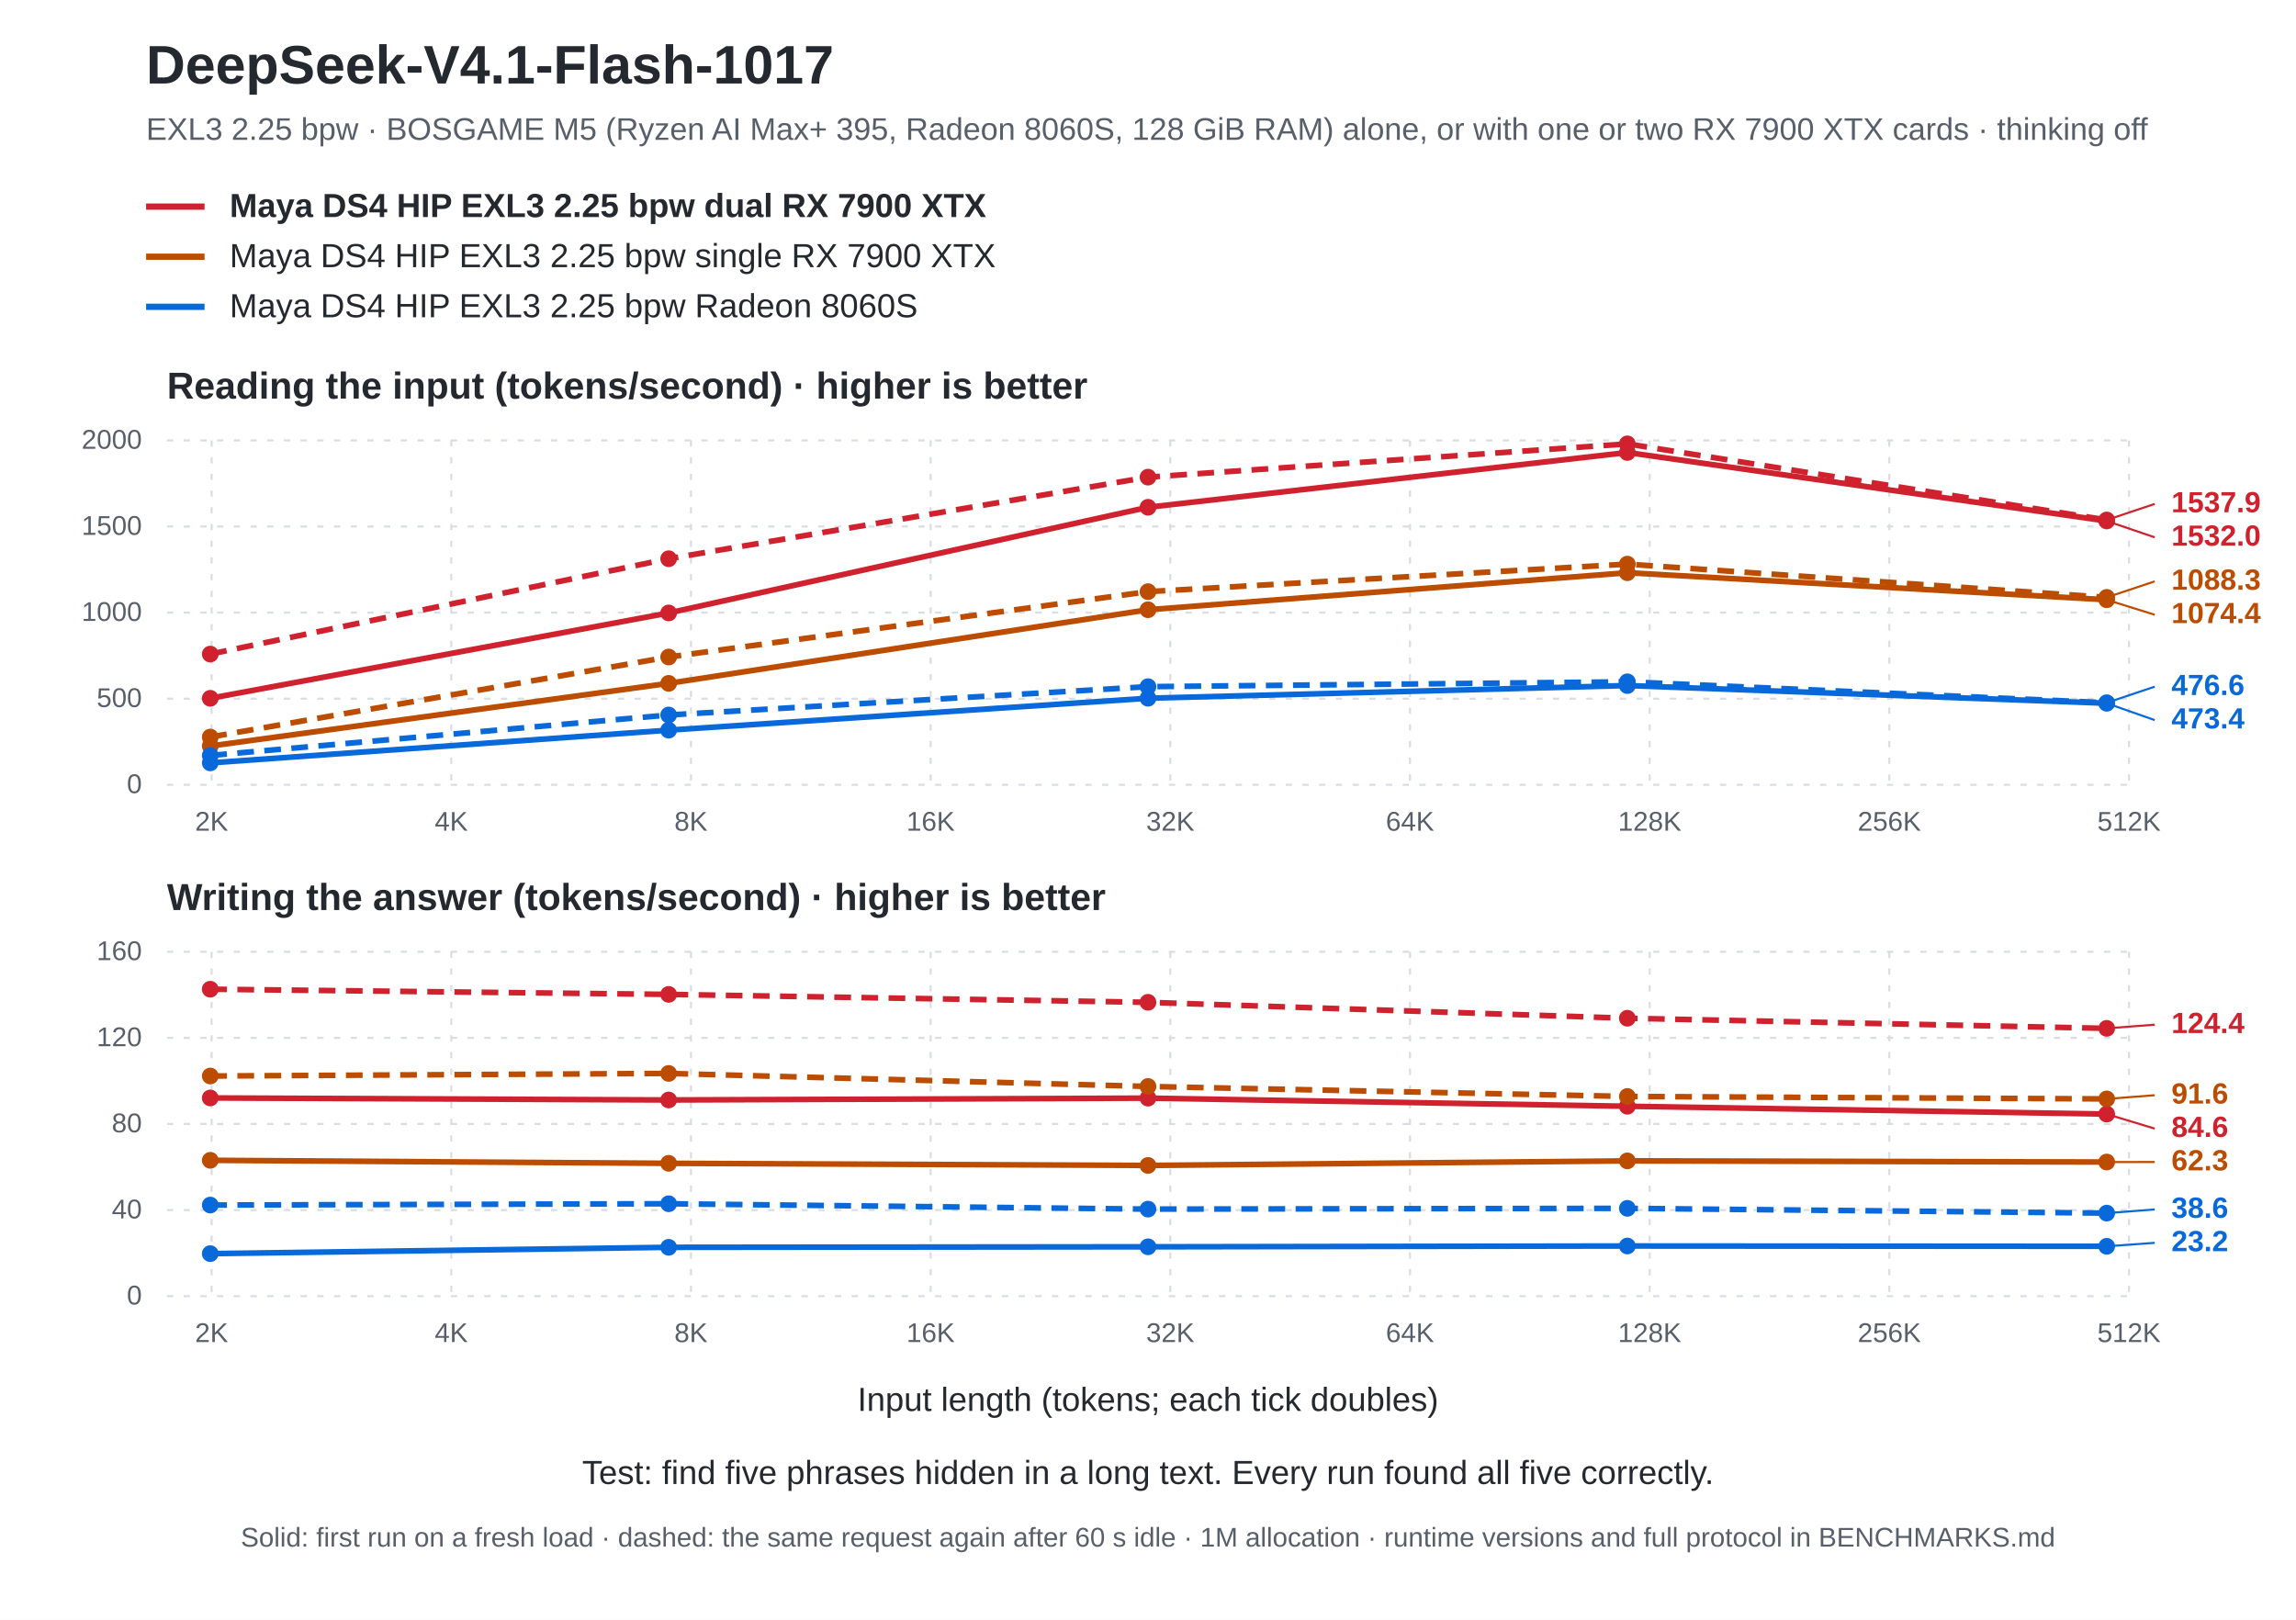
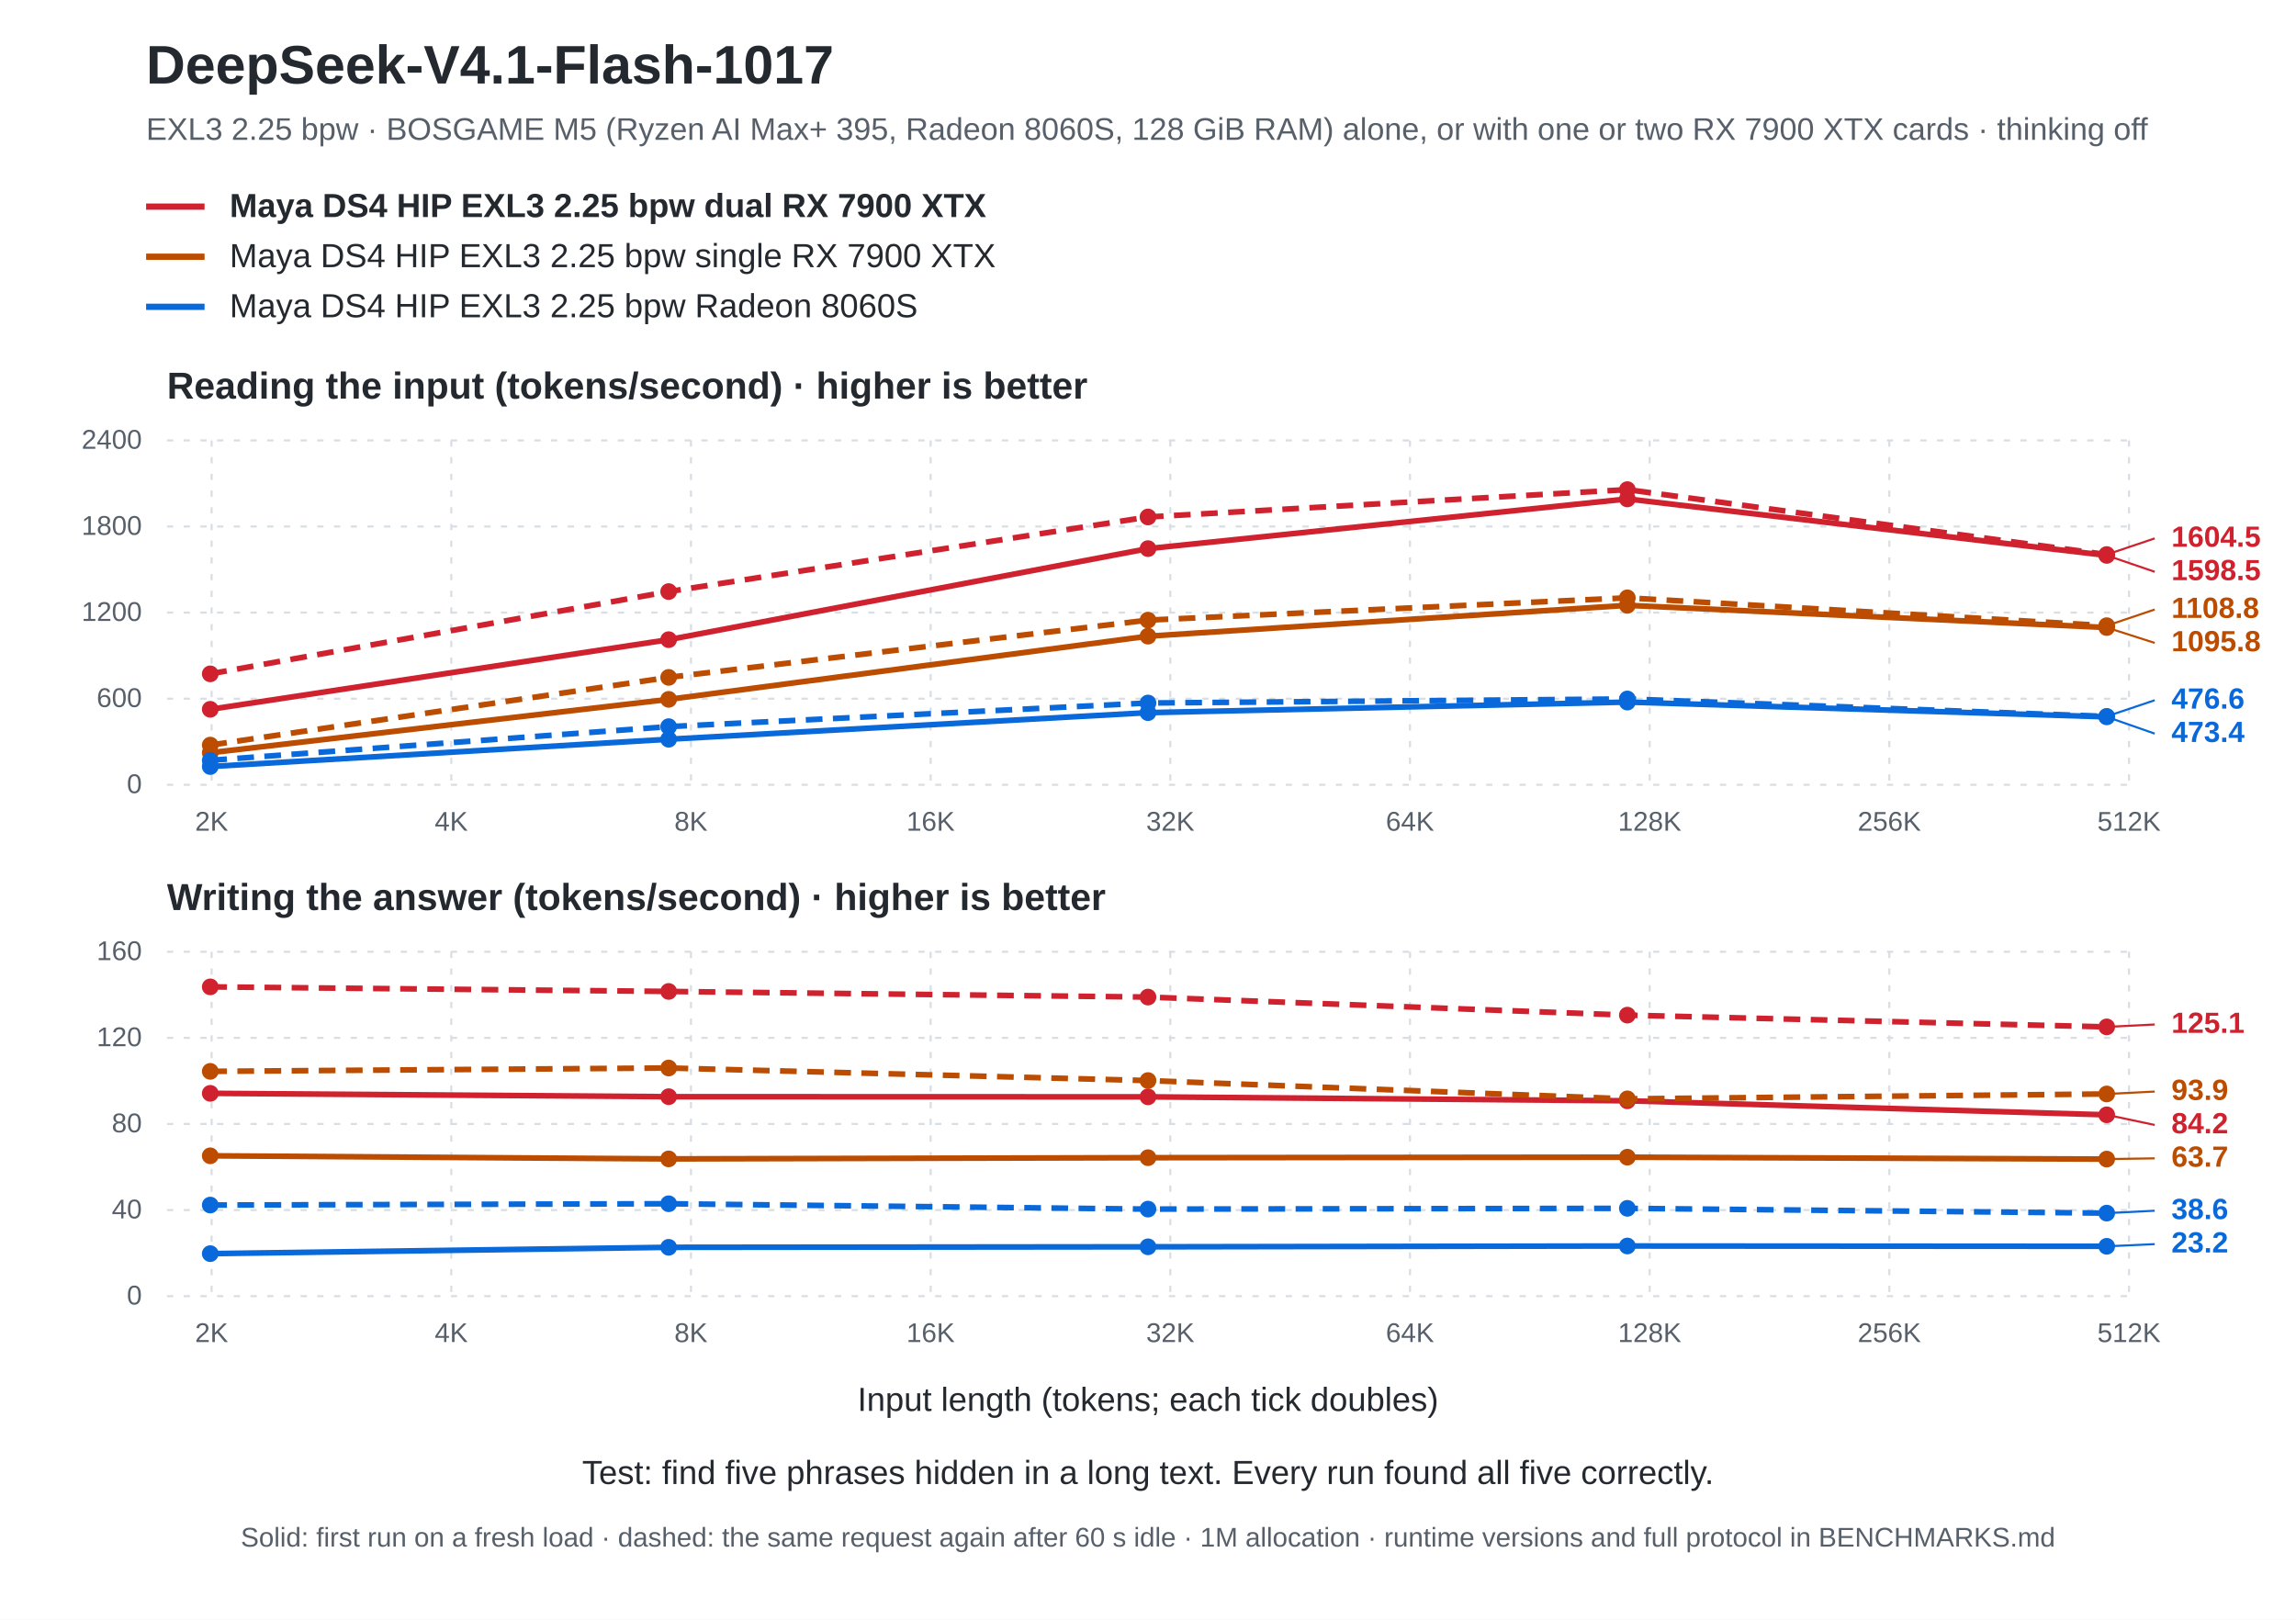
<svg xmlns="http://www.w3.org/2000/svg" viewBox="0 0 1100 776" role="img" aria-labelledby="title desc">
  <style>text{font-family:Arial,sans-serif;fill:#24292f}.title{font-size:26px;font-weight:700}.sub{font-size:15px;fill:#57606a}.label{font-size:16px}.tick{font-size:13px;fill:#57606a}.panel{font-size:18px;font-weight:700}.grid{stroke:#d8dee4;stroke-dasharray:3 5}.value{font-size:14px;font-weight:700}</style>
  <rect width="1100" height="776" fill="white" />
  <text x="70" y="40" class="title">DeepSeek-V4.1-Flash-1017</text>
  <text x="70" y="67" class="sub">EXL3 2.25 bpw · BOSGAME M5 (Ryzen AI Max+ 395, Radeon 8060S, 128 GiB RAM) alone, or with one or two RX 7900 XTX cards · thinking off</text>
  <line x1="70" y1="99" x2="98" y2="99" stroke="#cf222e" stroke-width="3" />
  <text x="110" y="104" class="label" style="font-weight:700">Maya DS4 HIP EXL3 2.25 bpw dual RX 7900 XTX</text>
  <line x1="70" y1="123" x2="98" y2="123" stroke="#bc4c00" stroke-width="3" />
  <text x="110" y="128" class="label" style="font-weight:400">Maya DS4 HIP EXL3 2.25 bpw single RX 7900 XTX</text>
  <line x1="70" y1="147" x2="98" y2="147" stroke="#0969da" stroke-width="3" />
  <text x="110" y="152" class="label" style="font-weight:400">Maya DS4 HIP EXL3 2.25 bpw Radeon 8060S</text>
  <text x="80" y="191" class="panel">Reading the input (tokens/second) · higher is better</text>
  <line class="grid" x1="80" y1="376.00" x2="1020" y2="376.00" />
  <text class="tick" x="68" y="380.00" text-anchor="end">0</text>
  <line class="grid" x1="80" y1="334.75" x2="1020" y2="334.75" />
-   <text class="tick" x="68" y="338.75" text-anchor="end">500</text>
+   <text class="tick" x="68" y="338.75" text-anchor="end">600</text>
  <line class="grid" x1="80" y1="293.50" x2="1020" y2="293.50" />
-   <text class="tick" x="68" y="297.50" text-anchor="end">1000</text>
+   <text class="tick" x="68" y="297.50" text-anchor="end">1200</text>
  <line class="grid" x1="80" y1="252.25" x2="1020" y2="252.25" />
-   <text class="tick" x="68" y="256.25" text-anchor="end">1500</text>
+   <text class="tick" x="68" y="256.25" text-anchor="end">1800</text>
  <line class="grid" x1="80" y1="211.00" x2="1020" y2="211.00" />
-   <text class="tick" x="68" y="215.00" text-anchor="end">2000</text>
+   <text class="tick" x="68" y="215.00" text-anchor="end">2400</text>
  <line class="grid" x1="101.38" y1="211" x2="101.38" y2="376" />
  <text class="tick" x="101.38" y="398" text-anchor="middle">2K</text>
  <line class="grid" x1="216.21" y1="211" x2="216.21" y2="376" />
  <text class="tick" x="216.21" y="398" text-anchor="middle">4K</text>
  <line class="grid" x1="331.04" y1="211" x2="331.04" y2="376" />
  <text class="tick" x="331.04" y="398" text-anchor="middle">8K</text>
  <line class="grid" x1="445.86" y1="211" x2="445.86" y2="376" />
  <text class="tick" x="445.86" y="398" text-anchor="middle">16K</text>
  <line class="grid" x1="560.69" y1="211" x2="560.69" y2="376" />
  <text class="tick" x="560.69" y="398" text-anchor="middle">32K</text>
  <line class="grid" x1="675.52" y1="211" x2="675.52" y2="376" />
  <text class="tick" x="675.52" y="398" text-anchor="middle">64K</text>
  <line class="grid" x1="790.35" y1="211" x2="790.35" y2="376" />
  <text class="tick" x="790.35" y="398" text-anchor="middle">128K</text>
  <line class="grid" x1="905.17" y1="211" x2="905.17" y2="376" />
  <text class="tick" x="905.17" y="398" text-anchor="middle">256K</text>
  <line class="grid" x1="1020.00" y1="211" x2="1020.00" y2="376" />
  <text class="tick" x="1020.00" y="398" text-anchor="middle">512K</text>
-   <path d="M100.73 334.56 L320.35 293.67 L550.00 243.04 L779.65 216.79 L1009.31 249.61" fill="none" stroke="#cf222e" stroke-width="2.7" />
-   <circle cx="100.73" cy="334.56" r="4" fill="#cf222e" />
-   <circle cx="320.35" cy="293.67" r="4" fill="#cf222e" />
-   <circle cx="550.00" cy="243.04" r="4" fill="#cf222e" />
-   <circle cx="779.65" cy="216.79" r="4" fill="#cf222e" />
-   <circle cx="1009.31" cy="249.61" r="4" fill="#cf222e" />
-   <path d="M100.73 357.43 L320.35 327.40 L550.00 292.13 L779.65 274.40 L1009.31 287.36" fill="none" stroke="#bc4c00" stroke-width="2.7" />
-   <circle cx="100.73" cy="357.43" r="4" fill="#bc4c00" />
-   <circle cx="320.35" cy="327.40" r="4" fill="#bc4c00" />
-   <circle cx="550.00" cy="292.13" r="4" fill="#bc4c00" />
-   <circle cx="779.65" cy="274.40" r="4" fill="#bc4c00" />
-   <circle cx="1009.31" cy="287.36" r="4" fill="#bc4c00" />
-   <path d="M100.73 365.51 L320.35 349.82 L550.00 334.53 L779.65 328.46 L1009.31 336.94" fill="none" stroke="#0969da" stroke-width="2.7" />
-   <circle cx="100.73" cy="365.51" r="4" fill="#0969da" />
-   <circle cx="320.35" cy="349.82" r="4" fill="#0969da" />
-   <circle cx="550.00" cy="334.53" r="4" fill="#0969da" />
-   <circle cx="779.65" cy="328.46" r="4" fill="#0969da" />
-   <circle cx="1009.31" cy="336.94" r="4" fill="#0969da" />
-   <path d="M100.73 313.38 L320.35 267.69 L550.00 228.61 L779.65 212.66 L1009.31 249.12" fill="none" stroke="#cf222e" stroke-width="2.7" stroke-dasharray="8 5" />
-   <circle cx="100.73" cy="313.38" r="4" fill="#cf222e" />
-   <circle cx="320.35" cy="267.69" r="4" fill="#cf222e" />
-   <circle cx="550.00" cy="228.61" r="4" fill="#cf222e" />
-   <circle cx="779.65" cy="212.66" r="4" fill="#cf222e" />
-   <circle cx="1009.31" cy="249.12" r="4" fill="#cf222e" />
-   <path d="M100.73 353.13 L320.35 314.78 L550.00 283.47 L779.65 270.27 L1009.31 286.21" fill="none" stroke="#bc4c00" stroke-width="2.7" stroke-dasharray="8 5" />
-   <circle cx="100.73" cy="353.13" r="4" fill="#bc4c00" />
-   <circle cx="320.35" cy="314.78" r="4" fill="#bc4c00" />
-   <circle cx="550.00" cy="283.47" r="4" fill="#bc4c00" />
-   <circle cx="779.65" cy="270.27" r="4" fill="#bc4c00" />
-   <circle cx="1009.31" cy="286.21" r="4" fill="#bc4c00" />
-   <path d="M100.73 361.95 L320.35 342.56 L550.00 328.99 L779.65 326.66 L1009.31 336.68" fill="none" stroke="#0969da" stroke-width="2.7" stroke-dasharray="8 5" />
-   <circle cx="100.73" cy="361.95" r="4" fill="#0969da" />
-   <circle cx="320.35" cy="342.56" r="4" fill="#0969da" />
-   <circle cx="550.00" cy="328.99" r="4" fill="#0969da" />
-   <circle cx="779.65" cy="326.66" r="4" fill="#0969da" />
-   <circle cx="1009.31" cy="336.68" r="4" fill="#0969da" />
-   <line x1="1009.31" y1="249.12" x2="1032.31" y2="241.44" stroke="#cf222e" stroke-width="1" />
-   <text class="value" x="1040.31" y="245.44" text-anchor="start" style="fill:#cf222e">1537.9</text>
-   <line x1="1009.31" y1="249.61" x2="1032.31" y2="257.44" stroke="#cf222e" stroke-width="1" />
-   <text class="value" x="1040.31" y="261.44" text-anchor="start" style="fill:#cf222e">1532.0</text>
-   <line x1="1009.31" y1="286.21" x2="1032.31" y2="278.53" stroke="#bc4c00" stroke-width="1" />
-   <text class="value" x="1040.31" y="282.53" text-anchor="start" style="fill:#bc4c00">1088.3</text>
-   <line x1="1009.31" y1="287.36" x2="1032.31" y2="294.53" stroke="#bc4c00" stroke-width="1" />
-   <text class="value" x="1040.31" y="298.53" text-anchor="start" style="fill:#bc4c00">1074.4</text>
-   <line x1="1009.31" y1="336.68" x2="1032.31" y2="329.00" stroke="#0969da" stroke-width="1" />
-   <text class="value" x="1040.31" y="333.00" text-anchor="start" style="fill:#0969da">476.6</text>
-   <line x1="1009.31" y1="336.94" x2="1032.31" y2="345.00" stroke="#0969da" stroke-width="1" />
-   <text class="value" x="1040.31" y="349.00" text-anchor="start" style="fill:#0969da">473.4</text>
+   <path d="M100.73 339.84 L320.35 306.47 L550.00 262.85 L779.65 239.04 L1009.31 266.10" fill="none" stroke="#cf222e" stroke-width="2.7" />
+   <circle cx="100.73" cy="339.84" r="4" fill="#cf222e" />
+   <circle cx="320.35" cy="306.47" r="4" fill="#cf222e" />
+   <circle cx="550.00" cy="262.85" r="4" fill="#cf222e" />
+   <circle cx="779.65" cy="239.04" r="4" fill="#cf222e" />
+   <circle cx="1009.31" cy="266.10" r="4" fill="#cf222e" />
+   <path d="M100.73 360.64 L320.35 335.07 L550.00 304.80 L779.65 290.02 L1009.31 300.66" fill="none" stroke="#bc4c00" stroke-width="2.7" />
+   <circle cx="100.73" cy="360.64" r="4" fill="#bc4c00" />
+   <circle cx="320.35" cy="335.07" r="4" fill="#bc4c00" />
+   <circle cx="550.00" cy="304.80" r="4" fill="#bc4c00" />
+   <circle cx="779.65" cy="290.02" r="4" fill="#bc4c00" />
+   <circle cx="1009.31" cy="300.66" r="4" fill="#bc4c00" />
+   <path d="M100.73 367.26 L320.35 354.18 L550.00 341.44 L779.65 336.38 L1009.31 343.45" fill="none" stroke="#0969da" stroke-width="2.7" />
+   <circle cx="100.73" cy="367.26" r="4" fill="#0969da" />
+   <circle cx="320.35" cy="354.18" r="4" fill="#0969da" />
+   <circle cx="550.00" cy="341.44" r="4" fill="#0969da" />
+   <circle cx="779.65" cy="336.38" r="4" fill="#0969da" />
+   <circle cx="1009.31" cy="343.45" r="4" fill="#0969da" />
+   <path d="M100.73 322.85 L320.35 283.43 L550.00 247.69 L779.65 234.58 L1009.31 265.69" fill="none" stroke="#cf222e" stroke-width="2.7" stroke-dasharray="8 5" />
+   <circle cx="100.73" cy="322.85" r="4" fill="#cf222e" />
+   <circle cx="320.35" cy="283.43" r="4" fill="#cf222e" />
+   <circle cx="550.00" cy="247.69" r="4" fill="#cf222e" />
+   <circle cx="779.65" cy="234.58" r="4" fill="#cf222e" />
+   <circle cx="1009.31" cy="265.69" r="4" fill="#cf222e" />
+   <path d="M100.73 356.98 L320.35 324.54 L550.00 297.11 L779.65 286.43 L1009.31 299.77" fill="none" stroke="#bc4c00" stroke-width="2.7" stroke-dasharray="8 5" />
+   <circle cx="100.73" cy="356.98" r="4" fill="#bc4c00" />
+   <circle cx="320.35" cy="324.54" r="4" fill="#bc4c00" />
+   <circle cx="550.00" cy="297.11" r="4" fill="#bc4c00" />
+   <circle cx="779.65" cy="286.43" r="4" fill="#bc4c00" />
+   <circle cx="1009.31" cy="299.77" r="4" fill="#bc4c00" />
+   <path d="M100.73 364.29 L320.35 348.14 L550.00 336.82 L779.65 334.88 L1009.31 343.23" fill="none" stroke="#0969da" stroke-width="2.7" stroke-dasharray="8 5" />
+   <circle cx="100.73" cy="364.29" r="4" fill="#0969da" />
+   <circle cx="320.35" cy="348.14" r="4" fill="#0969da" />
+   <circle cx="550.00" cy="336.82" r="4" fill="#0969da" />
+   <circle cx="779.65" cy="334.88" r="4" fill="#0969da" />
+   <circle cx="1009.31" cy="343.23" r="4" fill="#0969da" />
+   <line x1="1009.31" y1="265.69" x2="1032.31" y2="257.95" stroke="#cf222e" stroke-width="1" />
+   <text class="value" x="1040.31" y="261.95" text-anchor="start" style="fill:#cf222e">1604.5</text>
+   <line x1="1009.31" y1="266.10" x2="1032.31" y2="273.95" stroke="#cf222e" stroke-width="1" />
+   <text class="value" x="1040.31" y="277.95" text-anchor="start" style="fill:#cf222e">1598.5</text>
+   <line x1="1009.31" y1="299.77" x2="1032.31" y2="292.02" stroke="#bc4c00" stroke-width="1" />
+   <text class="value" x="1040.31" y="296.02" text-anchor="start" style="fill:#bc4c00">1108.8</text>
+   <line x1="1009.31" y1="300.66" x2="1032.31" y2="308.02" stroke="#bc4c00" stroke-width="1" />
+   <text class="value" x="1040.31" y="312.02" text-anchor="start" style="fill:#bc4c00">1095.8</text>
+   <line x1="1009.31" y1="343.23" x2="1032.31" y2="335.49" stroke="#0969da" stroke-width="1" />
+   <text class="value" x="1040.31" y="339.49" text-anchor="start" style="fill:#0969da">476.6</text>
+   <line x1="1009.31" y1="343.45" x2="1032.31" y2="351.49" stroke="#0969da" stroke-width="1" />
+   <text class="value" x="1040.31" y="355.49" text-anchor="start" style="fill:#0969da">473.4</text>
  <text x="80" y="436" class="panel">Writing the answer (tokens/second) · higher is better</text>
  <line class="grid" x1="80" y1="621.00" x2="1020" y2="621.00" />
  <text class="tick" x="68" y="625.00" text-anchor="end">0</text>
  <line class="grid" x1="80" y1="579.75" x2="1020" y2="579.75" />
  <text class="tick" x="68" y="583.75" text-anchor="end">40</text>
  <line class="grid" x1="80" y1="538.50" x2="1020" y2="538.50" />
  <text class="tick" x="68" y="542.50" text-anchor="end">80</text>
  <line class="grid" x1="80" y1="497.25" x2="1020" y2="497.25" />
  <text class="tick" x="68" y="501.25" text-anchor="end">120</text>
  <line class="grid" x1="80" y1="456.00" x2="1020" y2="456.00" />
  <text class="tick" x="68" y="460.00" text-anchor="end">160</text>
  <line class="grid" x1="101.38" y1="456" x2="101.38" y2="621" />
  <text class="tick" x="101.38" y="643" text-anchor="middle">2K</text>
  <line class="grid" x1="216.21" y1="456" x2="216.21" y2="621" />
  <text class="tick" x="216.21" y="643" text-anchor="middle">4K</text>
  <line class="grid" x1="331.04" y1="456" x2="331.04" y2="621" />
  <text class="tick" x="331.04" y="643" text-anchor="middle">8K</text>
  <line class="grid" x1="445.86" y1="456" x2="445.86" y2="621" />
  <text class="tick" x="445.86" y="643" text-anchor="middle">16K</text>
  <line class="grid" x1="560.69" y1="456" x2="560.69" y2="621" />
  <text class="tick" x="560.69" y="643" text-anchor="middle">32K</text>
  <line class="grid" x1="675.52" y1="456" x2="675.52" y2="621" />
  <text class="tick" x="675.52" y="643" text-anchor="middle">64K</text>
  <line class="grid" x1="790.35" y1="456" x2="790.35" y2="621" />
  <text class="tick" x="790.35" y="643" text-anchor="middle">128K</text>
  <line class="grid" x1="905.17" y1="456" x2="905.17" y2="621" />
  <text class="tick" x="905.17" y="643" text-anchor="middle">256K</text>
  <line class="grid" x1="1020.00" y1="456" x2="1020.00" y2="621" />
  <text class="tick" x="1020.00" y="643" text-anchor="middle">512K</text>
-   <path d="M100.73 526.04 L320.35 527.01 L550.00 526.13 L779.65 530.02 L1009.31 533.77" fill="none" stroke="#cf222e" stroke-width="2.7" />
-   <circle cx="100.73" cy="526.04" r="4" fill="#cf222e" />
-   <circle cx="320.35" cy="527.01" r="4" fill="#cf222e" />
-   <circle cx="550.00" cy="526.13" r="4" fill="#cf222e" />
-   <circle cx="779.65" cy="530.02" r="4" fill="#cf222e" />
-   <circle cx="1009.31" cy="533.77" r="4" fill="#cf222e" />
-   <path d="M100.73 555.92 L320.35 557.36 L550.00 558.37 L779.65 556.19 L1009.31 556.74" fill="none" stroke="#bc4c00" stroke-width="2.7" />
-   <circle cx="100.73" cy="555.92" r="4" fill="#bc4c00" />
-   <circle cx="320.35" cy="557.36" r="4" fill="#bc4c00" />
-   <circle cx="550.00" cy="558.37" r="4" fill="#bc4c00" />
-   <circle cx="779.65" cy="556.19" r="4" fill="#bc4c00" />
-   <circle cx="1009.31" cy="556.74" r="4" fill="#bc4c00" />
+   <path d="M100.73 523.83 L320.35 525.44 L550.00 525.51 L779.65 527.40 L1009.31 534.12" fill="none" stroke="#cf222e" stroke-width="2.7" />
+   <circle cx="100.73" cy="523.83" r="4" fill="#cf222e" />
+   <circle cx="320.35" cy="525.44" r="4" fill="#cf222e" />
+   <circle cx="550.00" cy="525.51" r="4" fill="#cf222e" />
+   <circle cx="779.65" cy="527.40" r="4" fill="#cf222e" />
+   <circle cx="1009.31" cy="534.12" r="4" fill="#cf222e" />
+   <path d="M100.73 553.76 L320.35 555.24 L550.00 554.66 L779.65 554.42 L1009.31 555.33" fill="none" stroke="#bc4c00" stroke-width="2.7" />
+   <circle cx="100.73" cy="553.76" r="4" fill="#bc4c00" />
+   <circle cx="320.35" cy="555.24" r="4" fill="#bc4c00" />
+   <circle cx="550.00" cy="554.66" r="4" fill="#bc4c00" />
+   <circle cx="779.65" cy="554.42" r="4" fill="#bc4c00" />
+   <circle cx="1009.31" cy="555.33" r="4" fill="#bc4c00" />
  <path d="M100.73 600.63 L320.35 597.60 L550.00 597.36 L779.65 596.97 L1009.31 597.12" fill="none" stroke="#0969da" stroke-width="2.7" />
  <circle cx="100.73" cy="600.63" r="4" fill="#0969da" />
  <circle cx="320.35" cy="597.60" r="4" fill="#0969da" />
  <circle cx="550.00" cy="597.36" r="4" fill="#0969da" />
  <circle cx="779.65" cy="596.97" r="4" fill="#0969da" />
  <circle cx="1009.31" cy="597.12" r="4" fill="#0969da" />
-   <path d="M100.73 473.94 L320.35 476.42 L550.00 480.22 L779.65 487.85 L1009.31 492.70" fill="none" stroke="#cf222e" stroke-width="2.7" stroke-dasharray="8 5" />
-   <circle cx="100.73" cy="473.94" r="4" fill="#cf222e" />
-   <circle cx="320.35" cy="476.42" r="4" fill="#cf222e" />
-   <circle cx="550.00" cy="480.22" r="4" fill="#cf222e" />
-   <circle cx="779.65" cy="487.85" r="4" fill="#cf222e" />
-   <circle cx="1009.31" cy="492.70" r="4" fill="#cf222e" />
-   <path d="M100.73 515.53 L320.35 514.29 L550.00 520.53 L779.65 525.32 L1009.31 526.50" fill="none" stroke="#bc4c00" stroke-width="2.7" stroke-dasharray="8 5" />
-   <circle cx="100.73" cy="515.53" r="4" fill="#bc4c00" />
-   <circle cx="320.35" cy="514.29" r="4" fill="#bc4c00" />
-   <circle cx="550.00" cy="520.53" r="4" fill="#bc4c00" />
-   <circle cx="779.65" cy="525.32" r="4" fill="#bc4c00" />
-   <circle cx="1009.31" cy="526.50" r="4" fill="#bc4c00" />
+   <path d="M100.73 472.82 L320.35 475.01 L550.00 477.71 L779.65 486.36 L1009.31 491.99" fill="none" stroke="#cf222e" stroke-width="2.7" stroke-dasharray="8 5" />
+   <circle cx="100.73" cy="472.82" r="4" fill="#cf222e" />
+   <circle cx="320.35" cy="475.01" r="4" fill="#cf222e" />
+   <circle cx="550.00" cy="477.71" r="4" fill="#cf222e" />
+   <circle cx="779.65" cy="486.36" r="4" fill="#cf222e" />
+   <circle cx="1009.31" cy="491.99" r="4" fill="#cf222e" />
+   <path d="M100.73 513.30 L320.35 511.69 L550.00 517.71 L779.65 526.47 L1009.31 524.13" fill="none" stroke="#bc4c00" stroke-width="2.7" stroke-dasharray="8 5" />
+   <circle cx="100.73" cy="513.30" r="4" fill="#bc4c00" />
+   <circle cx="320.35" cy="511.69" r="4" fill="#bc4c00" />
+   <circle cx="550.00" cy="517.71" r="4" fill="#bc4c00" />
+   <circle cx="779.65" cy="526.47" r="4" fill="#bc4c00" />
+   <circle cx="1009.31" cy="524.13" r="4" fill="#bc4c00" />
  <path d="M100.73 577.36 L320.35 576.73 L550.00 579.30 L779.65 578.93 L1009.31 581.22" fill="none" stroke="#0969da" stroke-width="2.7" stroke-dasharray="8 5" />
  <circle cx="100.73" cy="577.36" r="4" fill="#0969da" />
  <circle cx="320.35" cy="576.73" r="4" fill="#0969da" />
  <circle cx="550.00" cy="579.30" r="4" fill="#0969da" />
  <circle cx="779.65" cy="578.93" r="4" fill="#0969da" />
  <circle cx="1009.31" cy="581.22" r="4" fill="#0969da" />
-   <line x1="1009.31" y1="492.70" x2="1032.31" y2="490.93" stroke="#cf222e" stroke-width="1" />
-   <text class="value" x="1040.31" y="494.93" text-anchor="start" style="fill:#cf222e">124.4</text>
-   <line x1="1009.31" y1="526.50" x2="1032.31" y2="524.73" stroke="#bc4c00" stroke-width="1" />
-   <text class="value" x="1040.31" y="528.73" text-anchor="start" style="fill:#bc4c00">91.6</text>
-   <line x1="1009.31" y1="533.77" x2="1032.31" y2="540.73" stroke="#cf222e" stroke-width="1" />
-   <text class="value" x="1040.31" y="544.73" text-anchor="start" style="fill:#cf222e">84.6</text>
-   <line x1="1009.31" y1="556.74" x2="1032.31" y2="556.73" stroke="#bc4c00" stroke-width="1" />
-   <text class="value" x="1040.31" y="560.73" text-anchor="start" style="fill:#bc4c00">62.3</text>
-   <line x1="1009.31" y1="581.22" x2="1032.31" y2="579.46" stroke="#0969da" stroke-width="1" />
-   <text class="value" x="1040.31" y="583.46" text-anchor="start" style="fill:#0969da">38.6</text>
-   <line x1="1009.31" y1="597.12" x2="1032.31" y2="595.46" stroke="#0969da" stroke-width="1" />
-   <text class="value" x="1040.31" y="599.46" text-anchor="start" style="fill:#0969da">23.2</text>
+   <line x1="1009.31" y1="491.99" x2="1032.31" y2="490.84" stroke="#cf222e" stroke-width="1" />
+   <text class="value" x="1040.31" y="494.84" text-anchor="start" style="fill:#cf222e">125.1</text>
+   <line x1="1009.31" y1="524.13" x2="1032.31" y2="522.98" stroke="#bc4c00" stroke-width="1" />
+   <text class="value" x="1040.31" y="526.98" text-anchor="start" style="fill:#bc4c00">93.9</text>
+   <line x1="1009.31" y1="534.12" x2="1032.31" y2="538.98" stroke="#cf222e" stroke-width="1" />
+   <text class="value" x="1040.31" y="542.98" text-anchor="start" style="fill:#cf222e">84.2</text>
+   <line x1="1009.31" y1="555.33" x2="1032.31" y2="554.98" stroke="#bc4c00" stroke-width="1" />
+   <text class="value" x="1040.31" y="558.98" text-anchor="start" style="fill:#bc4c00">63.7</text>
+   <line x1="1009.31" y1="581.22" x2="1032.31" y2="580.07" stroke="#0969da" stroke-width="1" />
+   <text class="value" x="1040.31" y="584.07" text-anchor="start" style="fill:#0969da">38.6</text>
+   <line x1="1009.31" y1="597.12" x2="1032.31" y2="596.07" stroke="#0969da" stroke-width="1" />
+   <text class="value" x="1040.31" y="600.07" text-anchor="start" style="fill:#0969da">23.2</text>
  <text x="550" y="676" text-anchor="middle" class="label">Input length (tokens; each tick doubles)</text>
  <text x="550" y="711" text-anchor="middle" class="label">Test: find five phrases hidden in a long text. Every run found all five correctly.</text>
  <text x="550" y="741" text-anchor="middle" class="tick">Solid: first run on a fresh load · dashed: the same request again after 60 s idle · 1M allocation · runtime versions and full protocol in BENCHMARKS.md</text>
</svg>
